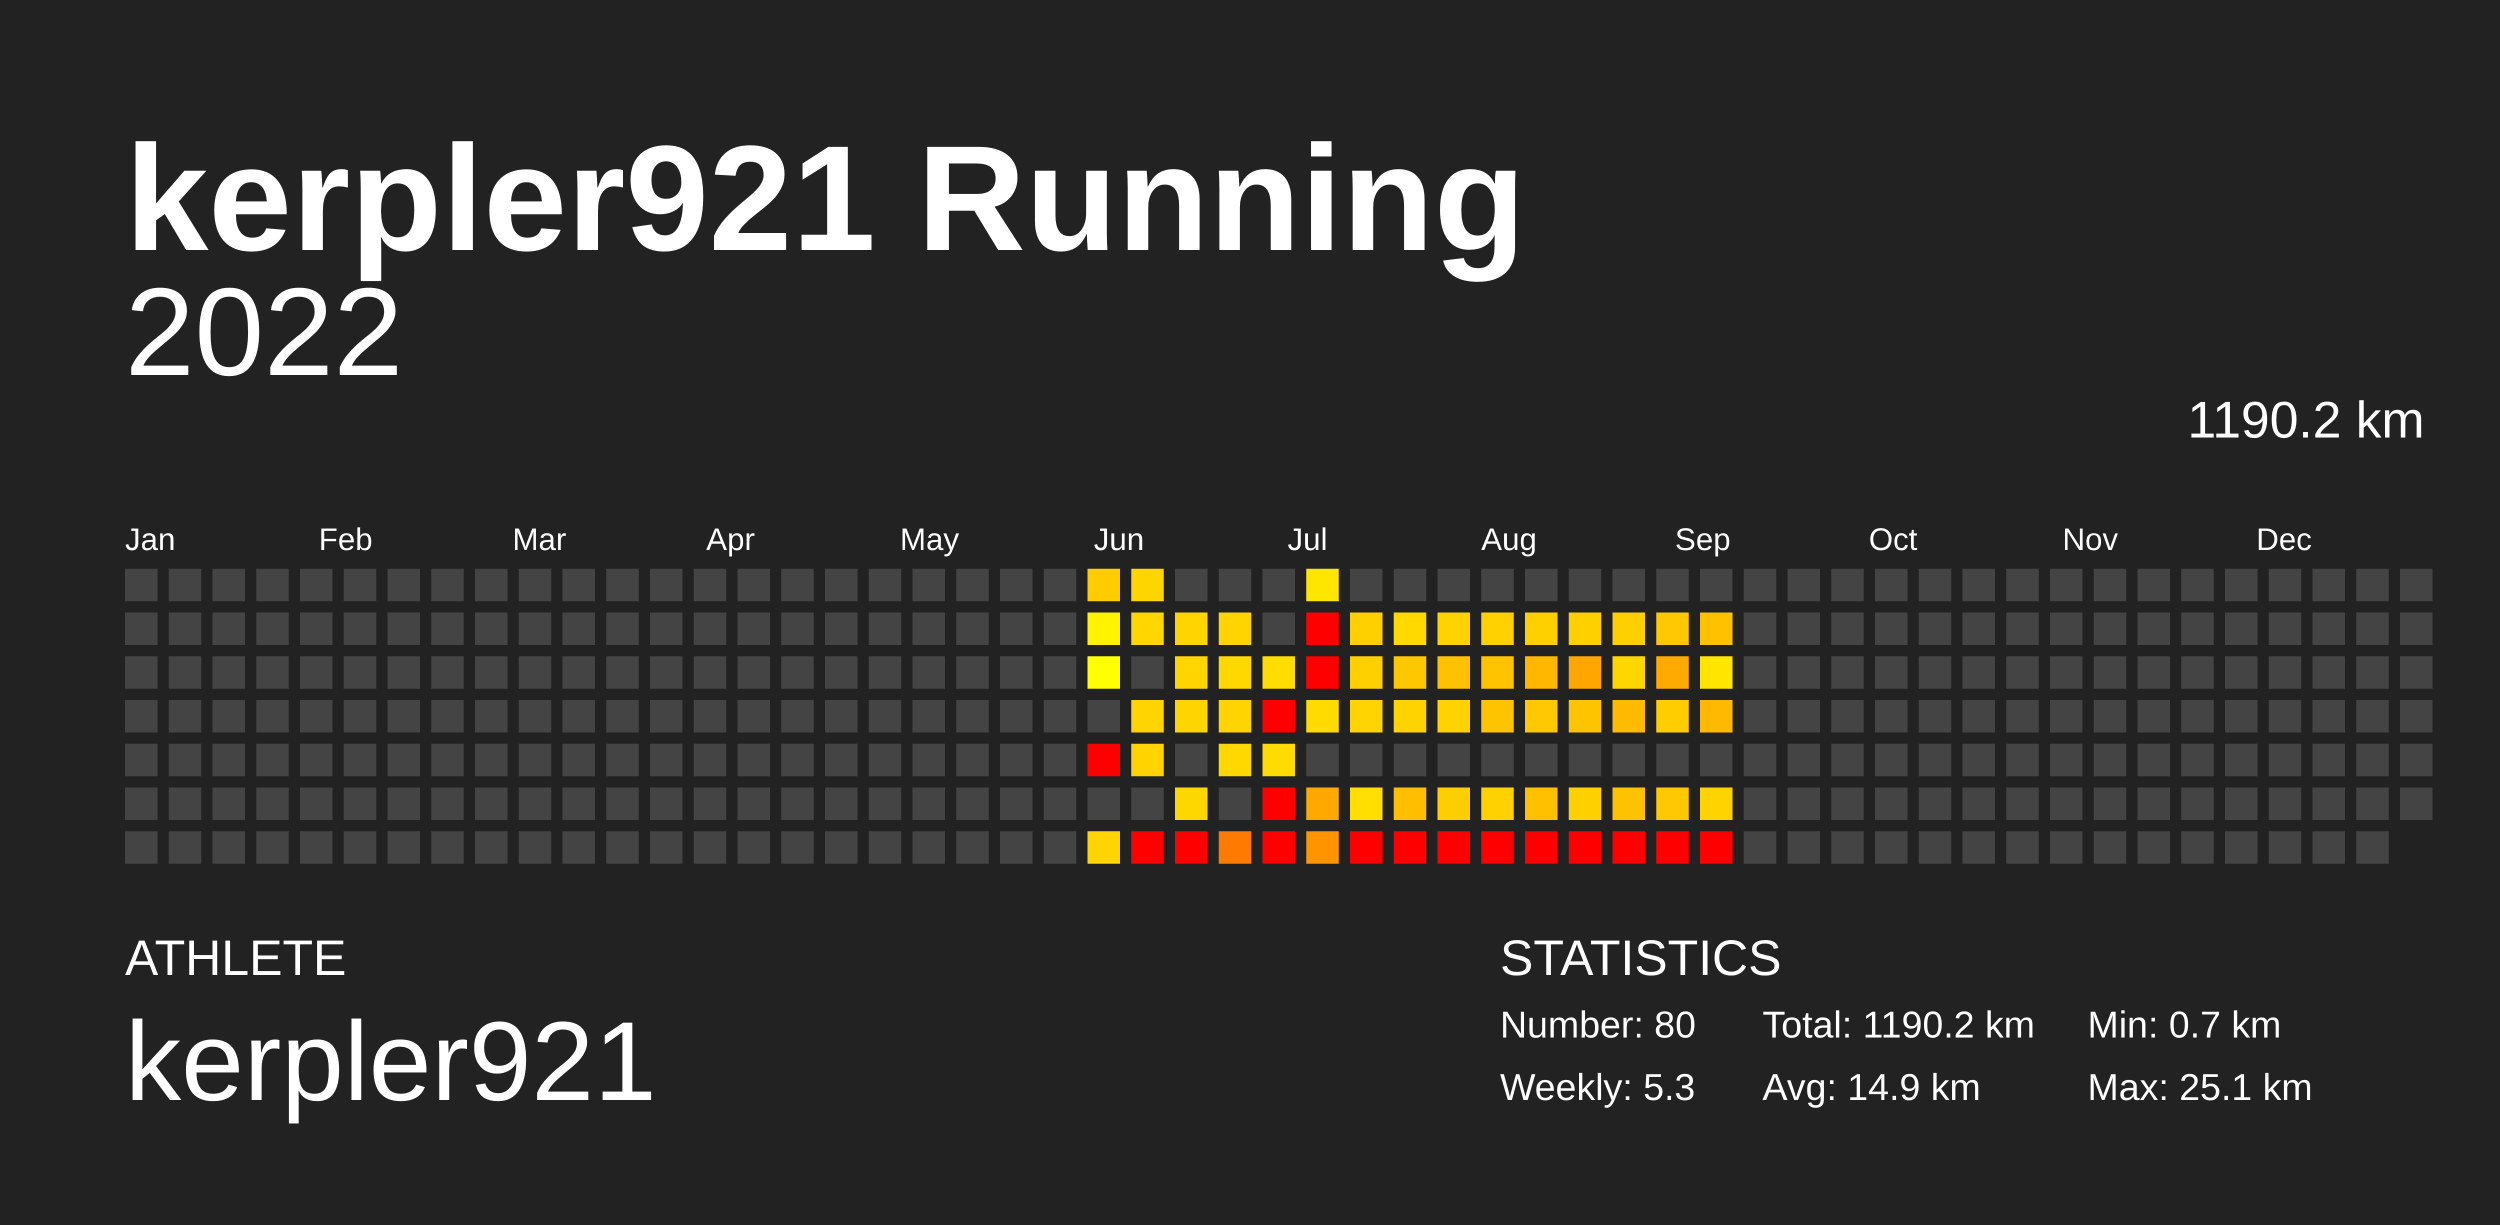
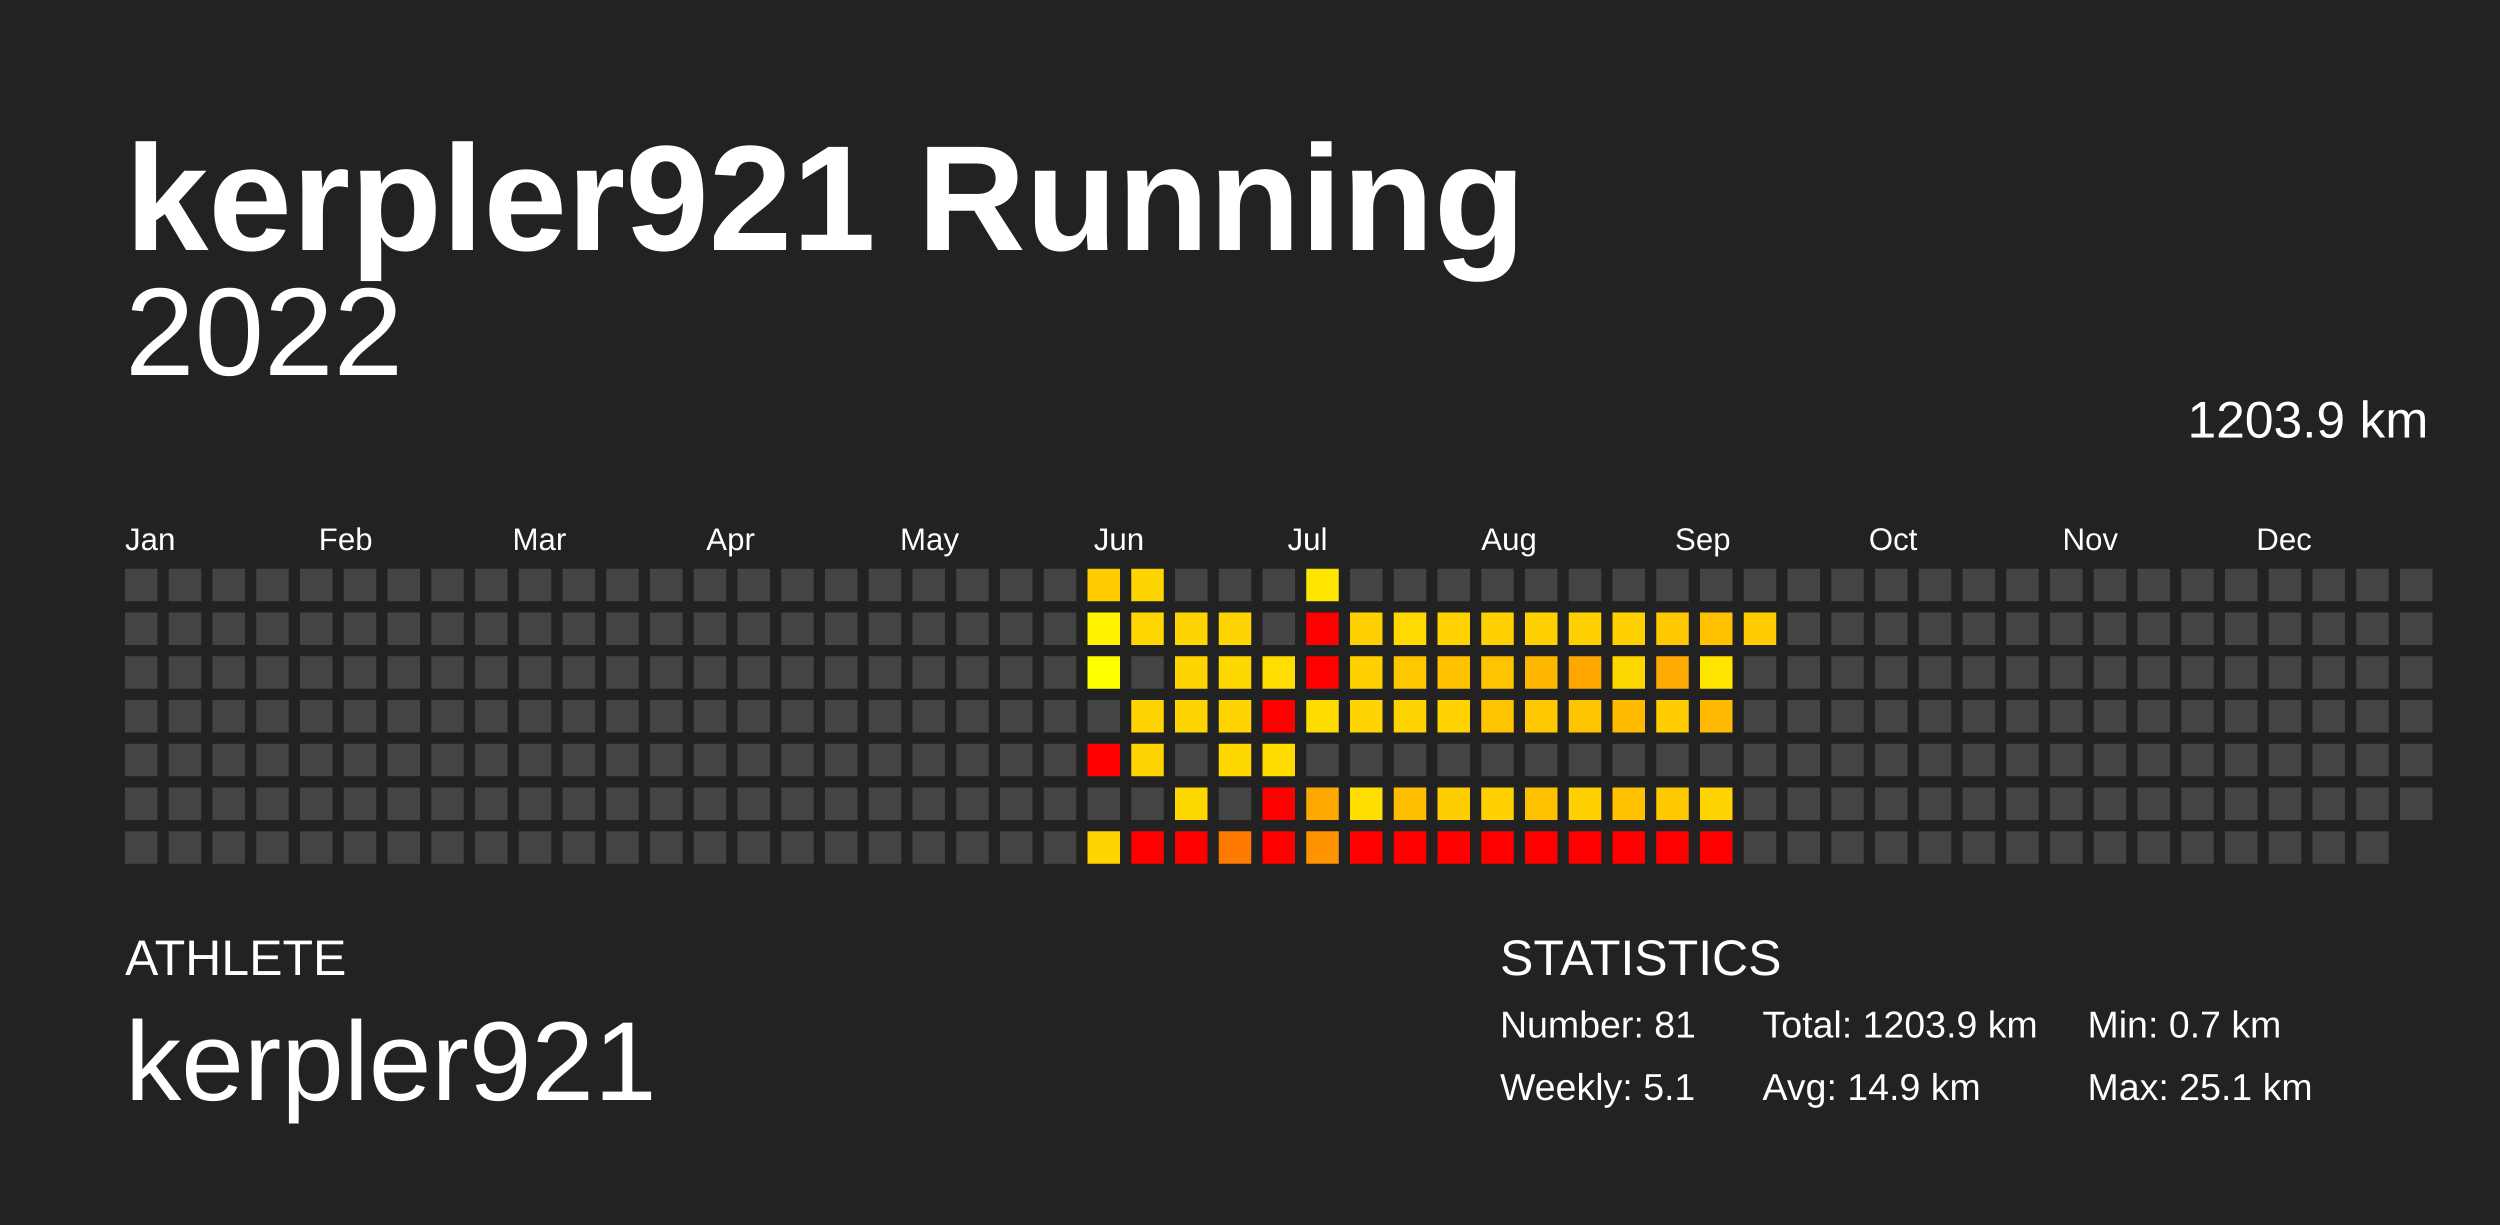
<svg xmlns="http://www.w3.org/2000/svg" baseProfile="full" height="98mm" version="1.1" viewBox="0,0,200,98" width="200mm">
  <defs />
  <rect fill="#222222" height="98" width="200" x="0" y="0" />
  <text fill="#FFFFFF" style="font-size:12px; font-family:Arial; font-weight:bold;" x="10" y="20">kerpler921 Running</text>
  <text fill="#FFFFFF" style="font-size:4px; font-family:Arial" x="10" y="78">ATHLETE</text>
  <text fill="#FFFFFF" style="font-size:9px; font-family:Arial" x="10" y="88">kerpler921</text>
  <text fill="#FFFFFF" style="font-size:4px; font-family:Arial" x="120" y="78">STATISTICS</text>
-   <text fill="#FFFFFF" style="font-size:3px; font-family:Arial" x="120" y="83">Number: 80</text>
-   <text fill="#FFFFFF" style="font-size:3px; font-family:Arial" x="120" y="88">Weekly: 5.3</text>
-   <text fill="#FFFFFF" style="font-size:3px; font-family:Arial" x="141" y="83">Total: 1190.2 km</text>
+   <text fill="#FFFFFF" style="font-size:3px; font-family:Arial" x="120" y="83">Number: 81</text>
+   <text fill="#FFFFFF" style="font-size:3px; font-family:Arial" x="120" y="88">Weekly: 5.1</text>
+   <text fill="#FFFFFF" style="font-size:3px; font-family:Arial" x="141" y="83">Total: 1203.9 km</text>
  <text fill="#FFFFFF" style="font-size:3px; font-family:Arial" x="141" y="88">Avg: 14.9 km</text>
  <text fill="#FFFFFF" style="font-size:3px; font-family:Arial" x="167" y="83">Min: 0.7 km</text>
  <text fill="#FFFFFF" style="font-size:3px; font-family:Arial" x="167" y="88">Max: 25.1 km</text>
  <text alignment-baseline="hanging" fill="#FFFFFF" style="font-size:10.0px; font-family:Arial;" x="10" y="30">2022</text>
-   <text alignment-baseline="hanging" fill="#FFFFFF" style="font-size:4.125px; font-family:Arial;" x="175" y="35">1190.2 km</text>
+   <text alignment-baseline="hanging" fill="#FFFFFF" style="font-size:4.125px; font-family:Arial;" x="175" y="35">1203.9 km</text>
  <text fill="#FFFFFF" style="font-size:2.5px; font-family:Arial" x="10.0" y="44">Jan</text>
  <text fill="#FFFFFF" style="font-size:2.5px; font-family:Arial" x="25.5" y="44">Feb</text>
  <text fill="#FFFFFF" style="font-size:2.5px; font-family:Arial" x="41.0" y="44">Mar</text>
  <text fill="#FFFFFF" style="font-size:2.5px; font-family:Arial" x="56.5" y="44">Apr</text>
  <text fill="#FFFFFF" style="font-size:2.5px; font-family:Arial" x="72.0" y="44">May</text>
  <text fill="#FFFFFF" style="font-size:2.5px; font-family:Arial" x="87.5" y="44">Jun</text>
  <text fill="#FFFFFF" style="font-size:2.5px; font-family:Arial" x="103.0" y="44">Jul</text>
  <text fill="#FFFFFF" style="font-size:2.5px; font-family:Arial" x="118.5" y="44">Aug</text>
  <text fill="#FFFFFF" style="font-size:2.5px; font-family:Arial" x="134.0" y="44">Sep</text>
  <text fill="#FFFFFF" style="font-size:2.5px; font-family:Arial" x="149.5" y="44">Oct</text>
  <text fill="#FFFFFF" style="font-size:2.5px; font-family:Arial" x="165.0" y="44">Nov</text>
  <text fill="#FFFFFF" style="font-size:2.5px; font-family:Arial" x="180.5" y="44">Dec</text>
  <rect fill="#444444" height="2.6" width="2.6" x="10.0" y="45.5" />
  <rect fill="#444444" height="2.6" width="2.6" x="10.0" y="49.0" />
  <rect fill="#444444" height="2.6" width="2.6" x="10.0" y="52.5" />
  <rect fill="#444444" height="2.6" width="2.6" x="10.0" y="56.0" />
  <rect fill="#444444" height="2.6" width="2.6" x="10.0" y="59.5" />
  <rect fill="#444444" height="2.6" width="2.6" x="10.0" y="63.0" />
  <rect fill="#444444" height="2.6" width="2.6" x="10.0" y="66.5" />
  <rect fill="#444444" height="2.6" width="2.6" x="13.5" y="45.5" />
  <rect fill="#444444" height="2.6" width="2.6" x="13.5" y="49.0" />
  <rect fill="#444444" height="2.6" width="2.6" x="13.5" y="52.5" />
  <rect fill="#444444" height="2.6" width="2.6" x="13.5" y="56.0" />
  <rect fill="#444444" height="2.6" width="2.6" x="13.5" y="59.5" />
  <rect fill="#444444" height="2.6" width="2.6" x="13.5" y="63.0" />
  <rect fill="#444444" height="2.6" width="2.6" x="13.5" y="66.5" />
  <rect fill="#444444" height="2.6" width="2.6" x="17.0" y="45.5" />
  <rect fill="#444444" height="2.6" width="2.6" x="17.0" y="49.0" />
  <rect fill="#444444" height="2.6" width="2.6" x="17.0" y="52.5" />
  <rect fill="#444444" height="2.6" width="2.6" x="17.0" y="56.0" />
  <rect fill="#444444" height="2.6" width="2.6" x="17.0" y="59.5" />
  <rect fill="#444444" height="2.6" width="2.6" x="17.0" y="63.0" />
  <rect fill="#444444" height="2.6" width="2.6" x="17.0" y="66.5" />
  <rect fill="#444444" height="2.6" width="2.6" x="20.5" y="45.5" />
  <rect fill="#444444" height="2.6" width="2.6" x="20.5" y="49.0" />
  <rect fill="#444444" height="2.6" width="2.6" x="20.5" y="52.5" />
  <rect fill="#444444" height="2.6" width="2.6" x="20.5" y="56.0" />
  <rect fill="#444444" height="2.6" width="2.6" x="20.5" y="59.5" />
  <rect fill="#444444" height="2.6" width="2.6" x="20.5" y="63.0" />
  <rect fill="#444444" height="2.6" width="2.6" x="20.5" y="66.5" />
  <rect fill="#444444" height="2.6" width="2.6" x="24.0" y="45.5" />
  <rect fill="#444444" height="2.6" width="2.6" x="24.0" y="49.0" />
  <rect fill="#444444" height="2.6" width="2.6" x="24.0" y="52.5" />
  <rect fill="#444444" height="2.6" width="2.6" x="24.0" y="56.0" />
  <rect fill="#444444" height="2.6" width="2.6" x="24.0" y="59.5" />
  <rect fill="#444444" height="2.6" width="2.6" x="24.0" y="63.0" />
  <rect fill="#444444" height="2.6" width="2.6" x="24.0" y="66.5" />
  <rect fill="#444444" height="2.6" width="2.6" x="27.5" y="45.5" />
  <rect fill="#444444" height="2.6" width="2.6" x="27.5" y="49.0" />
  <rect fill="#444444" height="2.6" width="2.6" x="27.5" y="52.5" />
  <rect fill="#444444" height="2.6" width="2.6" x="27.5" y="56.0" />
  <rect fill="#444444" height="2.6" width="2.6" x="27.5" y="59.5" />
  <rect fill="#444444" height="2.6" width="2.6" x="27.5" y="63.0" />
  <rect fill="#444444" height="2.6" width="2.6" x="27.5" y="66.5" />
  <rect fill="#444444" height="2.6" width="2.6" x="31.0" y="45.5" />
  <rect fill="#444444" height="2.6" width="2.6" x="31.0" y="49.0" />
  <rect fill="#444444" height="2.6" width="2.6" x="31.0" y="52.5" />
  <rect fill="#444444" height="2.6" width="2.6" x="31.0" y="56.0" />
  <rect fill="#444444" height="2.6" width="2.6" x="31.0" y="59.5" />
  <rect fill="#444444" height="2.6" width="2.6" x="31.0" y="63.0" />
  <rect fill="#444444" height="2.6" width="2.6" x="31.0" y="66.5" />
  <rect fill="#444444" height="2.6" width="2.6" x="34.5" y="45.5" />
  <rect fill="#444444" height="2.6" width="2.6" x="34.5" y="49.0" />
  <rect fill="#444444" height="2.6" width="2.6" x="34.5" y="52.5" />
  <rect fill="#444444" height="2.6" width="2.6" x="34.5" y="56.0" />
  <rect fill="#444444" height="2.6" width="2.6" x="34.5" y="59.5" />
  <rect fill="#444444" height="2.6" width="2.6" x="34.5" y="63.0" />
  <rect fill="#444444" height="2.6" width="2.6" x="34.5" y="66.5" />
  <rect fill="#444444" height="2.6" width="2.6" x="38.0" y="45.5" />
  <rect fill="#444444" height="2.6" width="2.6" x="38.0" y="49.0" />
  <rect fill="#444444" height="2.6" width="2.6" x="38.0" y="52.5" />
  <rect fill="#444444" height="2.6" width="2.6" x="38.0" y="56.0" />
  <rect fill="#444444" height="2.6" width="2.6" x="38.0" y="59.5" />
  <rect fill="#444444" height="2.6" width="2.6" x="38.0" y="63.0" />
  <rect fill="#444444" height="2.6" width="2.6" x="38.0" y="66.5" />
  <rect fill="#444444" height="2.6" width="2.6" x="41.5" y="45.5" />
  <rect fill="#444444" height="2.6" width="2.6" x="41.5" y="49.0" />
  <rect fill="#444444" height="2.6" width="2.6" x="41.5" y="52.5" />
  <rect fill="#444444" height="2.6" width="2.6" x="41.5" y="56.0" />
  <rect fill="#444444" height="2.6" width="2.6" x="41.5" y="59.5" />
  <rect fill="#444444" height="2.6" width="2.6" x="41.5" y="63.0" />
  <rect fill="#444444" height="2.6" width="2.6" x="41.5" y="66.5" />
  <rect fill="#444444" height="2.6" width="2.6" x="45.0" y="45.5" />
  <rect fill="#444444" height="2.6" width="2.6" x="45.0" y="49.0" />
  <rect fill="#444444" height="2.6" width="2.6" x="45.0" y="52.5" />
  <rect fill="#444444" height="2.6" width="2.6" x="45.0" y="56.0" />
  <rect fill="#444444" height="2.6" width="2.6" x="45.0" y="59.5" />
  <rect fill="#444444" height="2.6" width="2.6" x="45.0" y="63.0" />
  <rect fill="#444444" height="2.6" width="2.6" x="45.0" y="66.5" />
  <rect fill="#444444" height="2.6" width="2.6" x="48.5" y="45.5" />
  <rect fill="#444444" height="2.6" width="2.6" x="48.5" y="49.0" />
  <rect fill="#444444" height="2.6" width="2.6" x="48.5" y="52.5" />
  <rect fill="#444444" height="2.6" width="2.6" x="48.5" y="56.0" />
  <rect fill="#444444" height="2.6" width="2.6" x="48.5" y="59.5" />
  <rect fill="#444444" height="2.6" width="2.6" x="48.5" y="63.0" />
  <rect fill="#444444" height="2.6" width="2.6" x="48.5" y="66.5" />
  <rect fill="#444444" height="2.6" width="2.6" x="52.0" y="45.5" />
  <rect fill="#444444" height="2.6" width="2.6" x="52.0" y="49.0" />
  <rect fill="#444444" height="2.6" width="2.6" x="52.0" y="52.5" />
  <rect fill="#444444" height="2.6" width="2.6" x="52.0" y="56.0" />
  <rect fill="#444444" height="2.6" width="2.6" x="52.0" y="59.5" />
  <rect fill="#444444" height="2.6" width="2.6" x="52.0" y="63.0" />
  <rect fill="#444444" height="2.6" width="2.6" x="52.0" y="66.5" />
  <rect fill="#444444" height="2.6" width="2.6" x="55.5" y="45.5" />
  <rect fill="#444444" height="2.6" width="2.6" x="55.5" y="49.0" />
  <rect fill="#444444" height="2.6" width="2.6" x="55.5" y="52.5" />
  <rect fill="#444444" height="2.6" width="2.6" x="55.5" y="56.0" />
  <rect fill="#444444" height="2.6" width="2.6" x="55.5" y="59.5" />
  <rect fill="#444444" height="2.6" width="2.6" x="55.5" y="63.0" />
  <rect fill="#444444" height="2.6" width="2.6" x="55.5" y="66.5" />
  <rect fill="#444444" height="2.6" width="2.6" x="59.0" y="45.5" />
  <rect fill="#444444" height="2.6" width="2.6" x="59.0" y="49.0" />
  <rect fill="#444444" height="2.6" width="2.6" x="59.0" y="52.5" />
  <rect fill="#444444" height="2.6" width="2.6" x="59.0" y="56.0" />
  <rect fill="#444444" height="2.6" width="2.6" x="59.0" y="59.5" />
  <rect fill="#444444" height="2.6" width="2.6" x="59.0" y="63.0" />
  <rect fill="#444444" height="2.6" width="2.6" x="59.0" y="66.5" />
  <rect fill="#444444" height="2.6" width="2.6" x="62.5" y="45.5" />
  <rect fill="#444444" height="2.6" width="2.6" x="62.5" y="49.0" />
  <rect fill="#444444" height="2.6" width="2.6" x="62.5" y="52.5" />
  <rect fill="#444444" height="2.6" width="2.6" x="62.5" y="56.0" />
  <rect fill="#444444" height="2.6" width="2.6" x="62.5" y="59.5" />
  <rect fill="#444444" height="2.6" width="2.6" x="62.5" y="63.0" />
  <rect fill="#444444" height="2.6" width="2.6" x="62.5" y="66.5" />
  <rect fill="#444444" height="2.6" width="2.6" x="66.0" y="45.5" />
  <rect fill="#444444" height="2.6" width="2.6" x="66.0" y="49.0" />
  <rect fill="#444444" height="2.6" width="2.6" x="66.0" y="52.5" />
  <rect fill="#444444" height="2.6" width="2.6" x="66.0" y="56.0" />
  <rect fill="#444444" height="2.6" width="2.6" x="66.0" y="59.5" />
  <rect fill="#444444" height="2.6" width="2.6" x="66.0" y="63.0" />
  <rect fill="#444444" height="2.6" width="2.6" x="66.0" y="66.5" />
  <rect fill="#444444" height="2.6" width="2.6" x="69.5" y="45.5" />
  <rect fill="#444444" height="2.6" width="2.6" x="69.5" y="49.0" />
  <rect fill="#444444" height="2.6" width="2.6" x="69.5" y="52.5" />
  <rect fill="#444444" height="2.6" width="2.6" x="69.5" y="56.0" />
  <rect fill="#444444" height="2.6" width="2.6" x="69.5" y="59.5" />
  <rect fill="#444444" height="2.6" width="2.6" x="69.5" y="63.0" />
  <rect fill="#444444" height="2.6" width="2.6" x="69.5" y="66.5" />
  <rect fill="#444444" height="2.6" width="2.6" x="73.0" y="45.5" />
  <rect fill="#444444" height="2.6" width="2.6" x="73.0" y="49.0" />
  <rect fill="#444444" height="2.6" width="2.6" x="73.0" y="52.5" />
  <rect fill="#444444" height="2.6" width="2.6" x="73.0" y="56.0" />
  <rect fill="#444444" height="2.6" width="2.6" x="73.0" y="59.5" />
  <rect fill="#444444" height="2.6" width="2.6" x="73.0" y="63.0" />
  <rect fill="#444444" height="2.6" width="2.6" x="73.0" y="66.5" />
  <rect fill="#444444" height="2.6" width="2.6" x="76.5" y="45.5" />
  <rect fill="#444444" height="2.6" width="2.6" x="76.5" y="49.0" />
  <rect fill="#444444" height="2.6" width="2.6" x="76.5" y="52.5" />
  <rect fill="#444444" height="2.6" width="2.6" x="76.5" y="56.0" />
  <rect fill="#444444" height="2.6" width="2.6" x="76.5" y="59.5" />
  <rect fill="#444444" height="2.6" width="2.6" x="76.5" y="63.0" />
  <rect fill="#444444" height="2.6" width="2.6" x="76.5" y="66.5" />
  <rect fill="#444444" height="2.6" width="2.6" x="80.0" y="45.5" />
  <rect fill="#444444" height="2.6" width="2.6" x="80.0" y="49.0" />
  <rect fill="#444444" height="2.6" width="2.6" x="80.0" y="52.5" />
  <rect fill="#444444" height="2.6" width="2.6" x="80.0" y="56.0" />
  <rect fill="#444444" height="2.6" width="2.6" x="80.0" y="59.5" />
  <rect fill="#444444" height="2.6" width="2.6" x="80.0" y="63.0" />
  <rect fill="#444444" height="2.6" width="2.6" x="80.0" y="66.5" />
  <rect fill="#444444" height="2.6" width="2.6" x="83.5" y="45.5" />
  <rect fill="#444444" height="2.6" width="2.6" x="83.5" y="49.0" />
  <rect fill="#444444" height="2.6" width="2.6" x="83.5" y="52.5" />
  <rect fill="#444444" height="2.6" width="2.6" x="83.5" y="56.0" />
  <rect fill="#444444" height="2.6" width="2.6" x="83.5" y="59.5" />
  <rect fill="#444444" height="2.6" width="2.6" x="83.5" y="63.0" />
  <rect fill="#444444" height="2.6" width="2.6" x="83.5" y="66.5" />
  <rect fill="#ffcc00" height="2.6" width="2.6" x="87.0" y="45.5" />
  <rect fill="#fff300" height="2.6" width="2.6" x="87.0" y="49.0" />
  <rect fill="#ffff00" height="2.6" width="2.6" x="87.0" y="52.5" />
  <rect fill="#444444" height="2.6" width="2.6" x="87.0" y="56.0" />
  <rect fill="red" height="2.6" width="2.6" x="87.0" y="59.5" />
  <rect fill="#444444" height="2.6" width="2.6" x="87.0" y="63.0" />
  <rect fill="#ffd400" height="2.6" width="2.6" x="87.0" y="66.5" />
  <rect fill="#ffd500" height="2.6" width="2.6" x="90.5" y="45.5" />
  <rect fill="#ffd600" height="2.6" width="2.6" x="90.5" y="49.0" />
  <rect fill="#444444" height="2.6" width="2.6" x="90.5" y="52.5" />
  <rect fill="#ffd400" height="2.6" width="2.6" x="90.5" y="56.0" />
  <rect fill="#ffd300" height="2.6" width="2.6" x="90.5" y="59.5" />
  <rect fill="#444444" height="2.6" width="2.6" x="90.5" y="63.0" />
  <rect fill="red" height="2.6" width="2.6" x="90.5" y="66.5" />
  <rect fill="#444444" height="2.6" width="2.6" x="94.0" y="45.5" />
  <rect fill="#ffd500" height="2.6" width="2.6" x="94.0" y="49.0" />
  <rect fill="#ffd500" height="2.6" width="2.6" x="94.0" y="52.5" />
  <rect fill="#ffd500" height="2.6" width="2.6" x="94.0" y="56.0" />
  <rect fill="#444444" height="2.6" width="2.6" x="94.0" y="59.5" />
  <rect fill="#ffd700" height="2.6" width="2.6" x="94.0" y="63.0" />
  <rect fill="red" height="2.6" width="2.6" x="94.0" y="66.5" />
  <rect fill="#444444" height="2.6" width="2.6" x="97.5" y="45.5" />
  <rect fill="#ffd400" height="2.6" width="2.6" x="97.5" y="49.0" />
  <rect fill="#ffd800" height="2.6" width="2.6" x="97.5" y="52.5" />
  <rect fill="#ffd400" height="2.6" width="2.6" x="97.5" y="56.0" />
  <rect fill="#ffd800" height="2.6" width="2.6" x="97.5" y="59.5" />
  <rect fill="#444444" height="2.6" width="2.6" x="97.5" y="63.0" />
  <rect fill="#ff7a00" height="2.6" width="2.6" x="97.5" y="66.5" />
  <rect fill="#444444" height="2.6" width="2.6" x="101.0" y="45.5" />
  <rect fill="#444444" height="2.6" width="2.6" x="101.0" y="49.0" />
  <rect fill="#ffdd00" height="2.6" width="2.6" x="101.0" y="52.5" />
  <rect fill="red" height="2.6" width="2.6" x="101.0" y="56.0" />
  <rect fill="#ffdc00" height="2.6" width="2.6" x="101.0" y="59.5" />
  <rect fill="red" height="2.6" width="2.6" x="101.0" y="63.0" />
  <rect fill="red" height="2.6" width="2.6" x="101.0" y="66.5" />
  <rect fill="#ffe600" height="2.6" width="2.6" x="104.5" y="45.5" />
  <rect fill="red" height="2.6" width="2.6" x="104.5" y="49.0" />
  <rect fill="red" height="2.6" width="2.6" x="104.5" y="52.5" />
  <rect fill="#ffdb00" height="2.6" width="2.6" x="104.5" y="56.0" />
  <rect fill="#444444" height="2.6" width="2.6" x="104.5" y="59.5" />
  <rect fill="#ffa800" height="2.6" width="2.6" x="104.5" y="63.0" />
  <rect fill="#ff9300" height="2.6" width="2.6" x="104.5" y="66.5" />
  <rect fill="#444444" height="2.6" width="2.6" x="108.0" y="45.5" />
  <rect fill="#ffd000" height="2.6" width="2.6" x="108.0" y="49.0" />
  <rect fill="#ffd000" height="2.6" width="2.6" x="108.0" y="52.5" />
  <rect fill="#ffd400" height="2.6" width="2.6" x="108.0" y="56.0" />
  <rect fill="#444444" height="2.6" width="2.6" x="108.0" y="59.5" />
  <rect fill="#ffde00" height="2.6" width="2.6" x="108.0" y="63.0" />
  <rect fill="red" height="2.6" width="2.6" x="108.0" y="66.5" />
  <rect fill="#444444" height="2.6" width="2.6" x="111.5" y="45.5" />
  <rect fill="#ffd900" height="2.6" width="2.6" x="111.5" y="49.0" />
  <rect fill="#ffc700" height="2.6" width="2.6" x="111.5" y="52.5" />
  <rect fill="#ffd300" height="2.6" width="2.6" x="111.5" y="56.0" />
  <rect fill="#444444" height="2.6" width="2.6" x="111.5" y="59.5" />
  <rect fill="#ffbf00" height="2.6" width="2.6" x="111.5" y="63.0" />
  <rect fill="red" height="2.6" width="2.6" x="111.5" y="66.5" />
  <rect fill="#444444" height="2.6" width="2.6" x="115.0" y="45.5" />
  <rect fill="#ffd200" height="2.6" width="2.6" x="115.0" y="49.0" />
  <rect fill="#ffc100" height="2.6" width="2.6" x="115.0" y="52.5" />
  <rect fill="#ffd200" height="2.6" width="2.6" x="115.0" y="56.0" />
  <rect fill="#444444" height="2.6" width="2.6" x="115.0" y="59.5" />
  <rect fill="#ffce00" height="2.6" width="2.6" x="115.0" y="63.0" />
  <rect fill="red" height="2.6" width="2.6" x="115.0" y="66.5" />
  <rect fill="#444444" height="2.6" width="2.6" x="118.5" y="45.5" />
  <rect fill="#ffd100" height="2.6" width="2.6" x="118.5" y="49.0" />
  <rect fill="#ffc300" height="2.6" width="2.6" x="118.5" y="52.5" />
  <rect fill="#ffc400" height="2.6" width="2.6" x="118.5" y="56.0" />
  <rect fill="#444444" height="2.6" width="2.6" x="118.5" y="59.5" />
  <rect fill="#ffd100" height="2.6" width="2.6" x="118.5" y="63.0" />
  <rect fill="red" height="2.6" width="2.6" x="118.5" y="66.5" />
  <rect fill="#444444" height="2.6" width="2.6" x="122.0" y="45.5" />
  <rect fill="#ffd000" height="2.6" width="2.6" x="122.0" y="49.0" />
  <rect fill="#ffb700" height="2.6" width="2.6" x="122.0" y="52.5" />
  <rect fill="#ffc800" height="2.6" width="2.6" x="122.0" y="56.0" />
  <rect fill="#444444" height="2.6" width="2.6" x="122.0" y="59.5" />
  <rect fill="#ffc000" height="2.6" width="2.6" x="122.0" y="63.0" />
  <rect fill="red" height="2.6" width="2.6" x="122.0" y="66.5" />
  <rect fill="#444444" height="2.6" width="2.6" x="125.5" y="45.5" />
  <rect fill="#ffd000" height="2.6" width="2.6" x="125.5" y="49.0" />
  <rect fill="#ffa700" height="2.6" width="2.6" x="125.5" y="52.5" />
  <rect fill="#ffc400" height="2.6" width="2.6" x="125.5" y="56.0" />
  <rect fill="#444444" height="2.6" width="2.6" x="125.5" y="59.5" />
  <rect fill="#ffd000" height="2.6" width="2.6" x="125.5" y="63.0" />
  <rect fill="red" height="2.6" width="2.6" x="125.5" y="66.5" />
  <rect fill="#444444" height="2.6" width="2.6" x="129.0" y="45.5" />
  <rect fill="#ffd000" height="2.6" width="2.6" x="129.0" y="49.0" />
  <rect fill="#ffd700" height="2.6" width="2.6" x="129.0" y="52.5" />
  <rect fill="#ffbb00" height="2.6" width="2.6" x="129.0" y="56.0" />
  <rect fill="#444444" height="2.6" width="2.6" x="129.0" y="59.5" />
  <rect fill="#ffc100" height="2.6" width="2.6" x="129.0" y="63.0" />
  <rect fill="red" height="2.6" width="2.6" x="129.0" y="66.5" />
  <rect fill="#444444" height="2.6" width="2.6" x="132.5" y="45.5" />
  <rect fill="#ffc800" height="2.6" width="2.6" x="132.5" y="49.0" />
  <rect fill="#ffaa00" height="2.6" width="2.6" x="132.5" y="52.5" />
  <rect fill="#ffcd00" height="2.6" width="2.6" x="132.5" y="56.0" />
  <rect fill="#444444" height="2.6" width="2.6" x="132.5" y="59.5" />
  <rect fill="#ffc800" height="2.6" width="2.6" x="132.5" y="63.0" />
  <rect fill="red" height="2.6" width="2.6" x="132.5" y="66.5" />
  <rect fill="#444444" height="2.6" width="2.6" x="136.0" y="45.5" />
  <rect fill="#ffc100" height="2.6" width="2.6" x="136.0" y="49.0" />
  <rect fill="#ffe500" height="2.6" width="2.6" x="136.0" y="52.5" />
  <rect fill="#ffb900" height="2.6" width="2.6" x="136.0" y="56.0" />
  <rect fill="#444444" height="2.6" width="2.6" x="136.0" y="59.5" />
  <rect fill="#ffd300" height="2.6" width="2.6" x="136.0" y="63.0" />
  <rect fill="red" height="2.6" width="2.6" x="136.0" y="66.5" />
  <rect fill="#444444" height="2.6" width="2.6" x="139.5" y="45.5" />
-   <rect fill="#444444" height="2.6" width="2.6" x="139.5" y="49.0" />
+   <rect fill="#ffcd00" height="2.6" width="2.6" x="139.5" y="49.0" />
  <rect fill="#444444" height="2.6" width="2.6" x="139.5" y="52.5" />
  <rect fill="#444444" height="2.6" width="2.6" x="139.5" y="56.0" />
  <rect fill="#444444" height="2.6" width="2.6" x="139.5" y="59.5" />
  <rect fill="#444444" height="2.6" width="2.6" x="139.5" y="63.0" />
  <rect fill="#444444" height="2.6" width="2.6" x="139.5" y="66.5" />
  <rect fill="#444444" height="2.6" width="2.6" x="143.0" y="45.5" />
  <rect fill="#444444" height="2.6" width="2.6" x="143.0" y="49.0" />
  <rect fill="#444444" height="2.6" width="2.6" x="143.0" y="52.5" />
  <rect fill="#444444" height="2.6" width="2.6" x="143.0" y="56.0" />
  <rect fill="#444444" height="2.6" width="2.6" x="143.0" y="59.5" />
  <rect fill="#444444" height="2.6" width="2.6" x="143.0" y="63.0" />
  <rect fill="#444444" height="2.6" width="2.6" x="143.0" y="66.5" />
  <rect fill="#444444" height="2.6" width="2.6" x="146.5" y="45.5" />
  <rect fill="#444444" height="2.6" width="2.6" x="146.5" y="49.0" />
  <rect fill="#444444" height="2.6" width="2.6" x="146.5" y="52.5" />
  <rect fill="#444444" height="2.6" width="2.6" x="146.5" y="56.0" />
  <rect fill="#444444" height="2.6" width="2.6" x="146.5" y="59.5" />
  <rect fill="#444444" height="2.6" width="2.6" x="146.5" y="63.0" />
  <rect fill="#444444" height="2.6" width="2.6" x="146.5" y="66.5" />
  <rect fill="#444444" height="2.6" width="2.6" x="150.0" y="45.5" />
  <rect fill="#444444" height="2.6" width="2.6" x="150.0" y="49.0" />
  <rect fill="#444444" height="2.6" width="2.6" x="150.0" y="52.5" />
  <rect fill="#444444" height="2.6" width="2.6" x="150.0" y="56.0" />
  <rect fill="#444444" height="2.6" width="2.6" x="150.0" y="59.5" />
  <rect fill="#444444" height="2.6" width="2.6" x="150.0" y="63.0" />
  <rect fill="#444444" height="2.6" width="2.6" x="150.0" y="66.5" />
  <rect fill="#444444" height="2.6" width="2.6" x="153.5" y="45.5" />
  <rect fill="#444444" height="2.6" width="2.6" x="153.5" y="49.0" />
  <rect fill="#444444" height="2.6" width="2.6" x="153.5" y="52.5" />
  <rect fill="#444444" height="2.6" width="2.6" x="153.5" y="56.0" />
  <rect fill="#444444" height="2.6" width="2.6" x="153.5" y="59.5" />
  <rect fill="#444444" height="2.6" width="2.6" x="153.5" y="63.0" />
  <rect fill="#444444" height="2.6" width="2.6" x="153.5" y="66.5" />
  <rect fill="#444444" height="2.6" width="2.6" x="157.0" y="45.5" />
  <rect fill="#444444" height="2.6" width="2.6" x="157.0" y="49.0" />
  <rect fill="#444444" height="2.6" width="2.6" x="157.0" y="52.5" />
  <rect fill="#444444" height="2.6" width="2.6" x="157.0" y="56.0" />
  <rect fill="#444444" height="2.6" width="2.6" x="157.0" y="59.5" />
  <rect fill="#444444" height="2.6" width="2.6" x="157.0" y="63.0" />
  <rect fill="#444444" height="2.6" width="2.6" x="157.0" y="66.5" />
  <rect fill="#444444" height="2.6" width="2.6" x="160.5" y="45.5" />
  <rect fill="#444444" height="2.6" width="2.6" x="160.5" y="49.0" />
  <rect fill="#444444" height="2.6" width="2.6" x="160.5" y="52.5" />
  <rect fill="#444444" height="2.6" width="2.6" x="160.5" y="56.0" />
  <rect fill="#444444" height="2.6" width="2.6" x="160.5" y="59.5" />
  <rect fill="#444444" height="2.6" width="2.6" x="160.5" y="63.0" />
  <rect fill="#444444" height="2.6" width="2.6" x="160.5" y="66.5" />
  <rect fill="#444444" height="2.6" width="2.6" x="164.0" y="45.5" />
  <rect fill="#444444" height="2.6" width="2.6" x="164.0" y="49.0" />
  <rect fill="#444444" height="2.6" width="2.6" x="164.0" y="52.5" />
  <rect fill="#444444" height="2.6" width="2.6" x="164.0" y="56.0" />
  <rect fill="#444444" height="2.6" width="2.6" x="164.0" y="59.5" />
  <rect fill="#444444" height="2.6" width="2.6" x="164.0" y="63.0" />
  <rect fill="#444444" height="2.6" width="2.6" x="164.0" y="66.5" />
  <rect fill="#444444" height="2.6" width="2.6" x="167.5" y="45.5" />
  <rect fill="#444444" height="2.6" width="2.6" x="167.5" y="49.0" />
  <rect fill="#444444" height="2.6" width="2.6" x="167.5" y="52.5" />
  <rect fill="#444444" height="2.6" width="2.6" x="167.5" y="56.0" />
  <rect fill="#444444" height="2.6" width="2.6" x="167.5" y="59.5" />
  <rect fill="#444444" height="2.6" width="2.6" x="167.5" y="63.0" />
  <rect fill="#444444" height="2.6" width="2.6" x="167.5" y="66.5" />
  <rect fill="#444444" height="2.6" width="2.6" x="171.0" y="45.5" />
  <rect fill="#444444" height="2.6" width="2.6" x="171.0" y="49.0" />
  <rect fill="#444444" height="2.6" width="2.6" x="171.0" y="52.5" />
  <rect fill="#444444" height="2.6" width="2.6" x="171.0" y="56.0" />
  <rect fill="#444444" height="2.6" width="2.6" x="171.0" y="59.5" />
  <rect fill="#444444" height="2.6" width="2.6" x="171.0" y="63.0" />
  <rect fill="#444444" height="2.6" width="2.6" x="171.0" y="66.5" />
  <rect fill="#444444" height="2.6" width="2.6" x="174.5" y="45.5" />
  <rect fill="#444444" height="2.6" width="2.6" x="174.5" y="49.0" />
  <rect fill="#444444" height="2.6" width="2.6" x="174.5" y="52.5" />
  <rect fill="#444444" height="2.6" width="2.6" x="174.5" y="56.0" />
  <rect fill="#444444" height="2.6" width="2.6" x="174.5" y="59.5" />
  <rect fill="#444444" height="2.6" width="2.6" x="174.5" y="63.0" />
  <rect fill="#444444" height="2.6" width="2.6" x="174.5" y="66.5" />
  <rect fill="#444444" height="2.6" width="2.6" x="178.0" y="45.5" />
  <rect fill="#444444" height="2.6" width="2.6" x="178.0" y="49.0" />
  <rect fill="#444444" height="2.6" width="2.6" x="178.0" y="52.5" />
  <rect fill="#444444" height="2.6" width="2.6" x="178.0" y="56.0" />
  <rect fill="#444444" height="2.6" width="2.6" x="178.0" y="59.5" />
  <rect fill="#444444" height="2.6" width="2.6" x="178.0" y="63.0" />
  <rect fill="#444444" height="2.6" width="2.6" x="178.0" y="66.5" />
  <rect fill="#444444" height="2.6" width="2.6" x="181.5" y="45.5" />
  <rect fill="#444444" height="2.6" width="2.6" x="181.5" y="49.0" />
  <rect fill="#444444" height="2.6" width="2.6" x="181.5" y="52.5" />
  <rect fill="#444444" height="2.6" width="2.6" x="181.5" y="56.0" />
  <rect fill="#444444" height="2.6" width="2.6" x="181.5" y="59.5" />
  <rect fill="#444444" height="2.6" width="2.6" x="181.5" y="63.0" />
  <rect fill="#444444" height="2.6" width="2.6" x="181.5" y="66.5" />
  <rect fill="#444444" height="2.6" width="2.6" x="185.0" y="45.5" />
  <rect fill="#444444" height="2.6" width="2.6" x="185.0" y="49.0" />
  <rect fill="#444444" height="2.6" width="2.6" x="185.0" y="52.5" />
  <rect fill="#444444" height="2.6" width="2.6" x="185.0" y="56.0" />
  <rect fill="#444444" height="2.6" width="2.6" x="185.0" y="59.5" />
  <rect fill="#444444" height="2.6" width="2.6" x="185.0" y="63.0" />
  <rect fill="#444444" height="2.6" width="2.6" x="185.0" y="66.5" />
  <rect fill="#444444" height="2.6" width="2.6" x="188.5" y="45.5" />
  <rect fill="#444444" height="2.6" width="2.6" x="188.5" y="49.0" />
  <rect fill="#444444" height="2.6" width="2.6" x="188.5" y="52.5" />
  <rect fill="#444444" height="2.6" width="2.6" x="188.5" y="56.0" />
  <rect fill="#444444" height="2.6" width="2.6" x="188.5" y="59.5" />
  <rect fill="#444444" height="2.6" width="2.6" x="188.5" y="63.0" />
  <rect fill="#444444" height="2.6" width="2.6" x="188.5" y="66.5" />
  <rect fill="#444444" height="2.6" width="2.6" x="192.0" y="45.5" />
  <rect fill="#444444" height="2.6" width="2.6" x="192.0" y="49.0" />
  <rect fill="#444444" height="2.6" width="2.6" x="192.0" y="52.5" />
  <rect fill="#444444" height="2.6" width="2.6" x="192.0" y="56.0" />
  <rect fill="#444444" height="2.6" width="2.6" x="192.0" y="59.5" />
  <rect fill="#444444" height="2.6" width="2.6" x="192.0" y="63.0" />
</svg>
